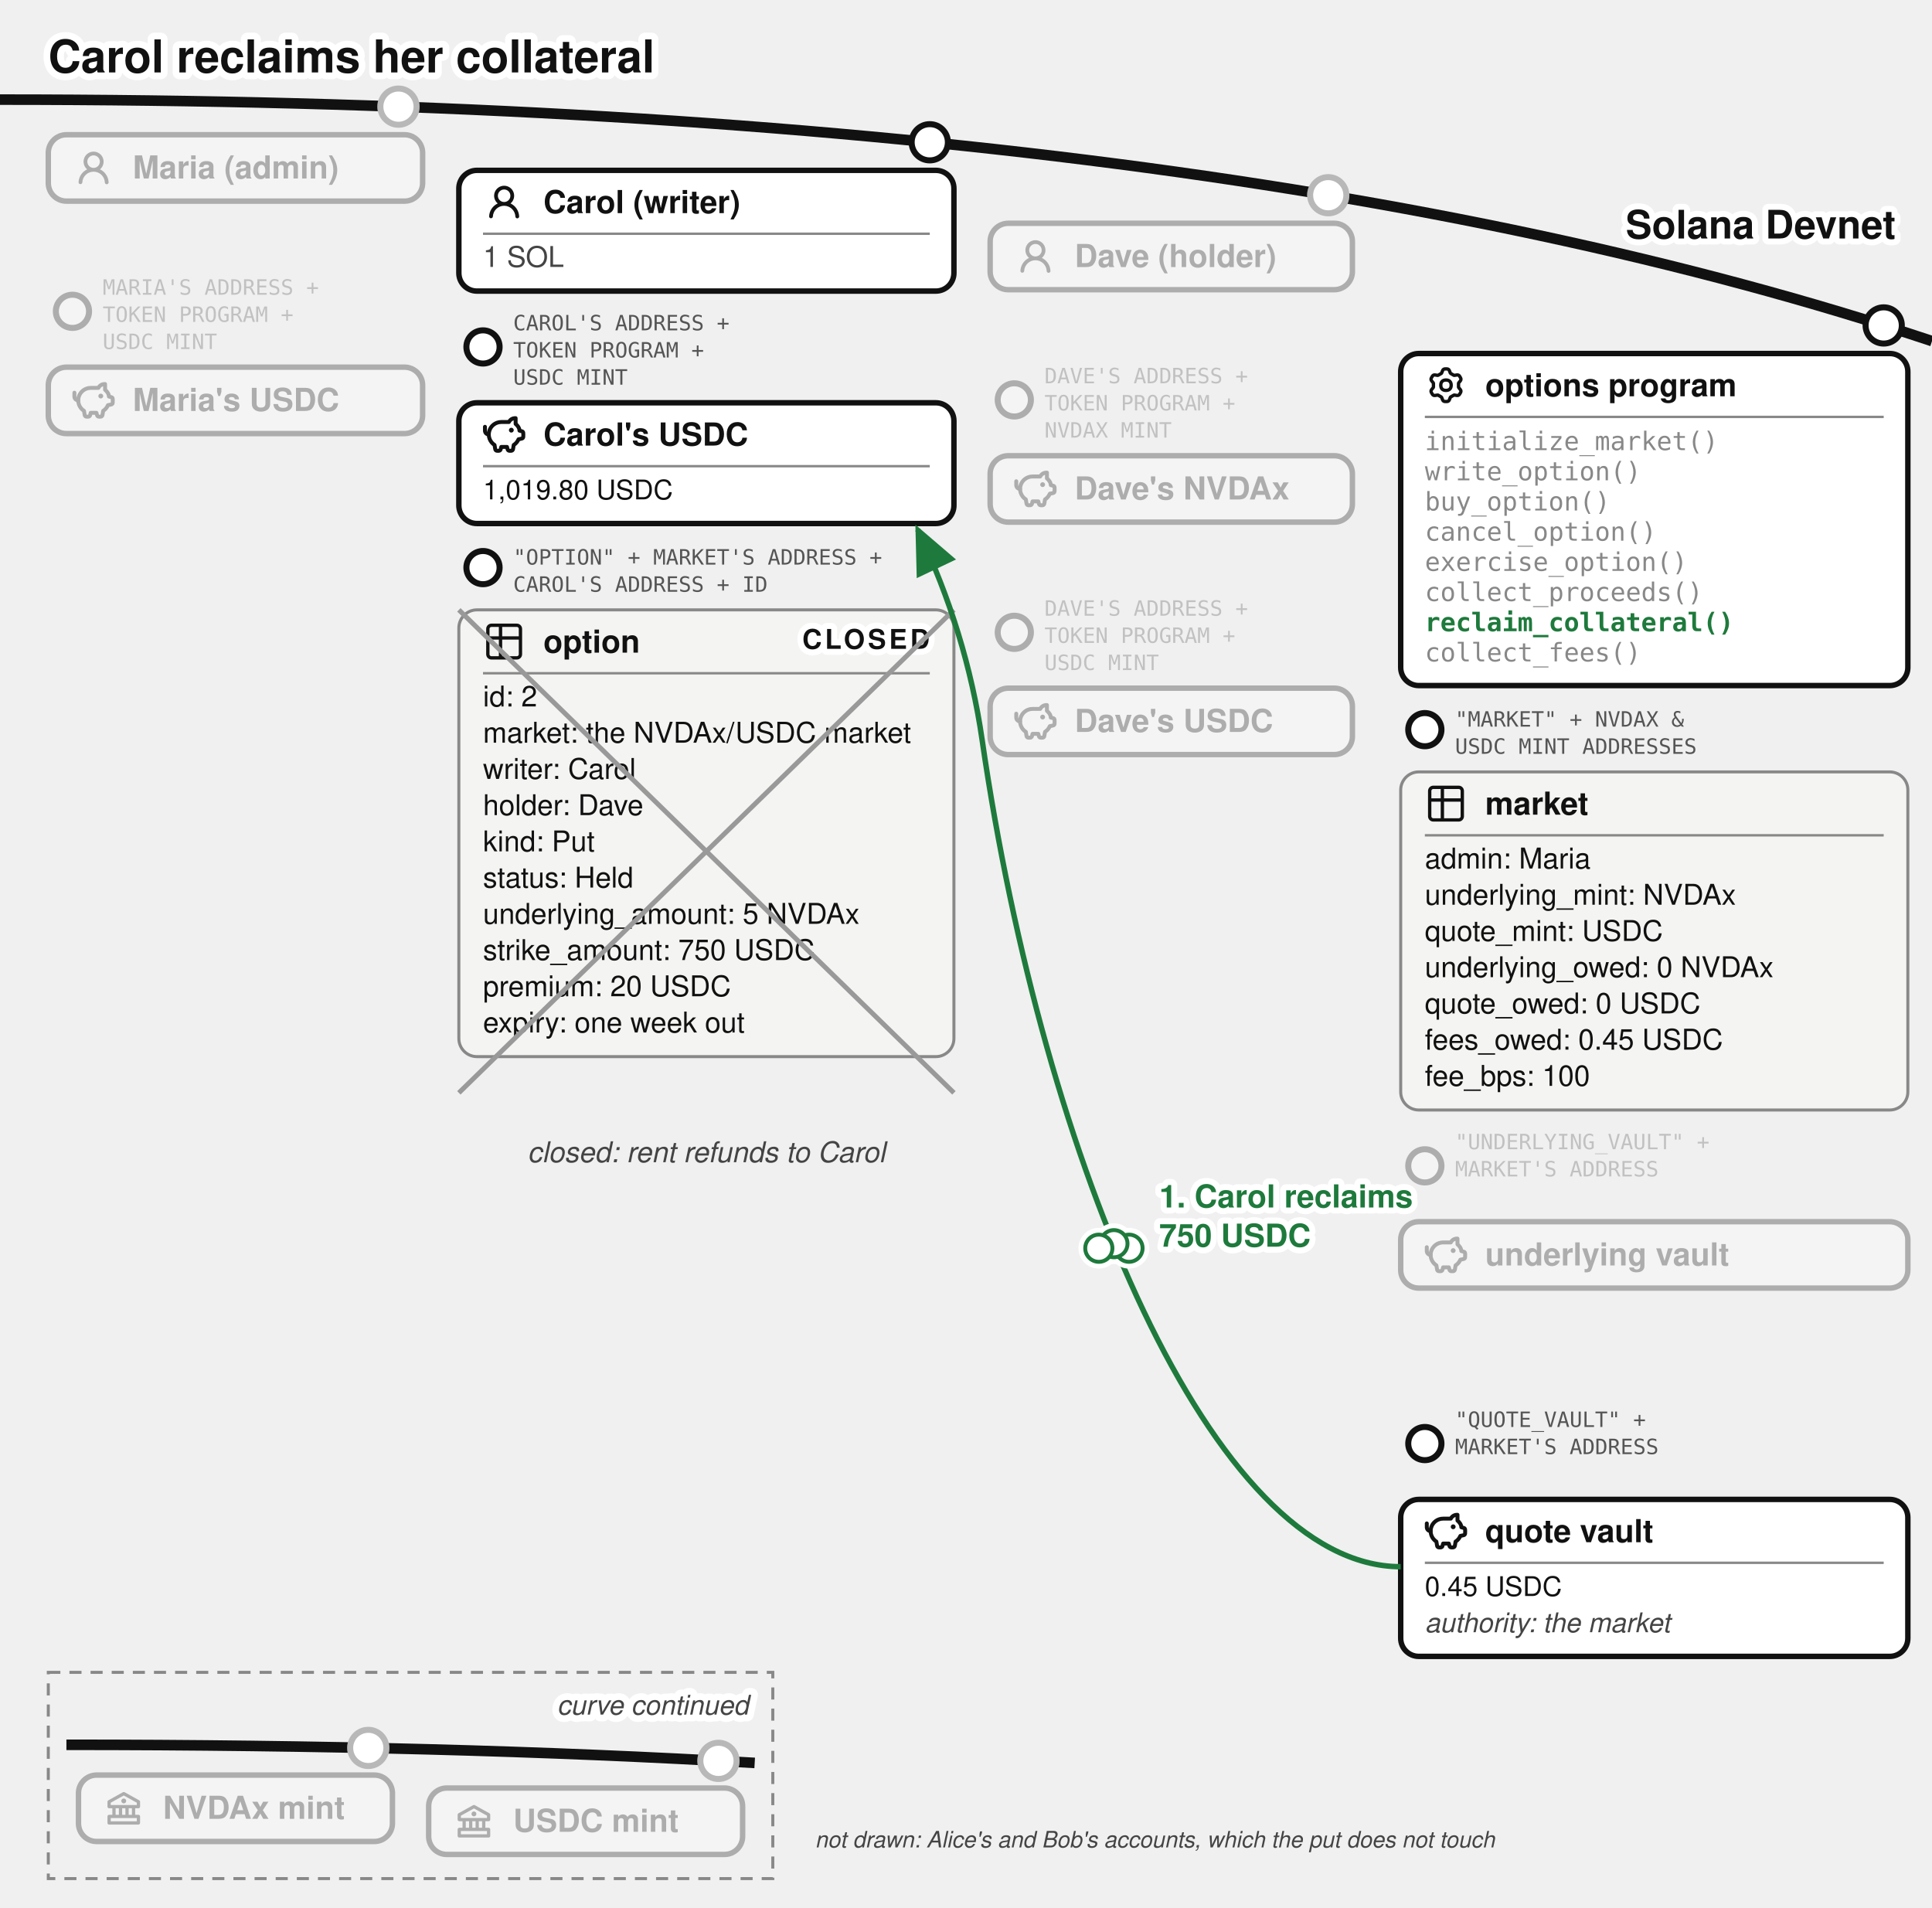
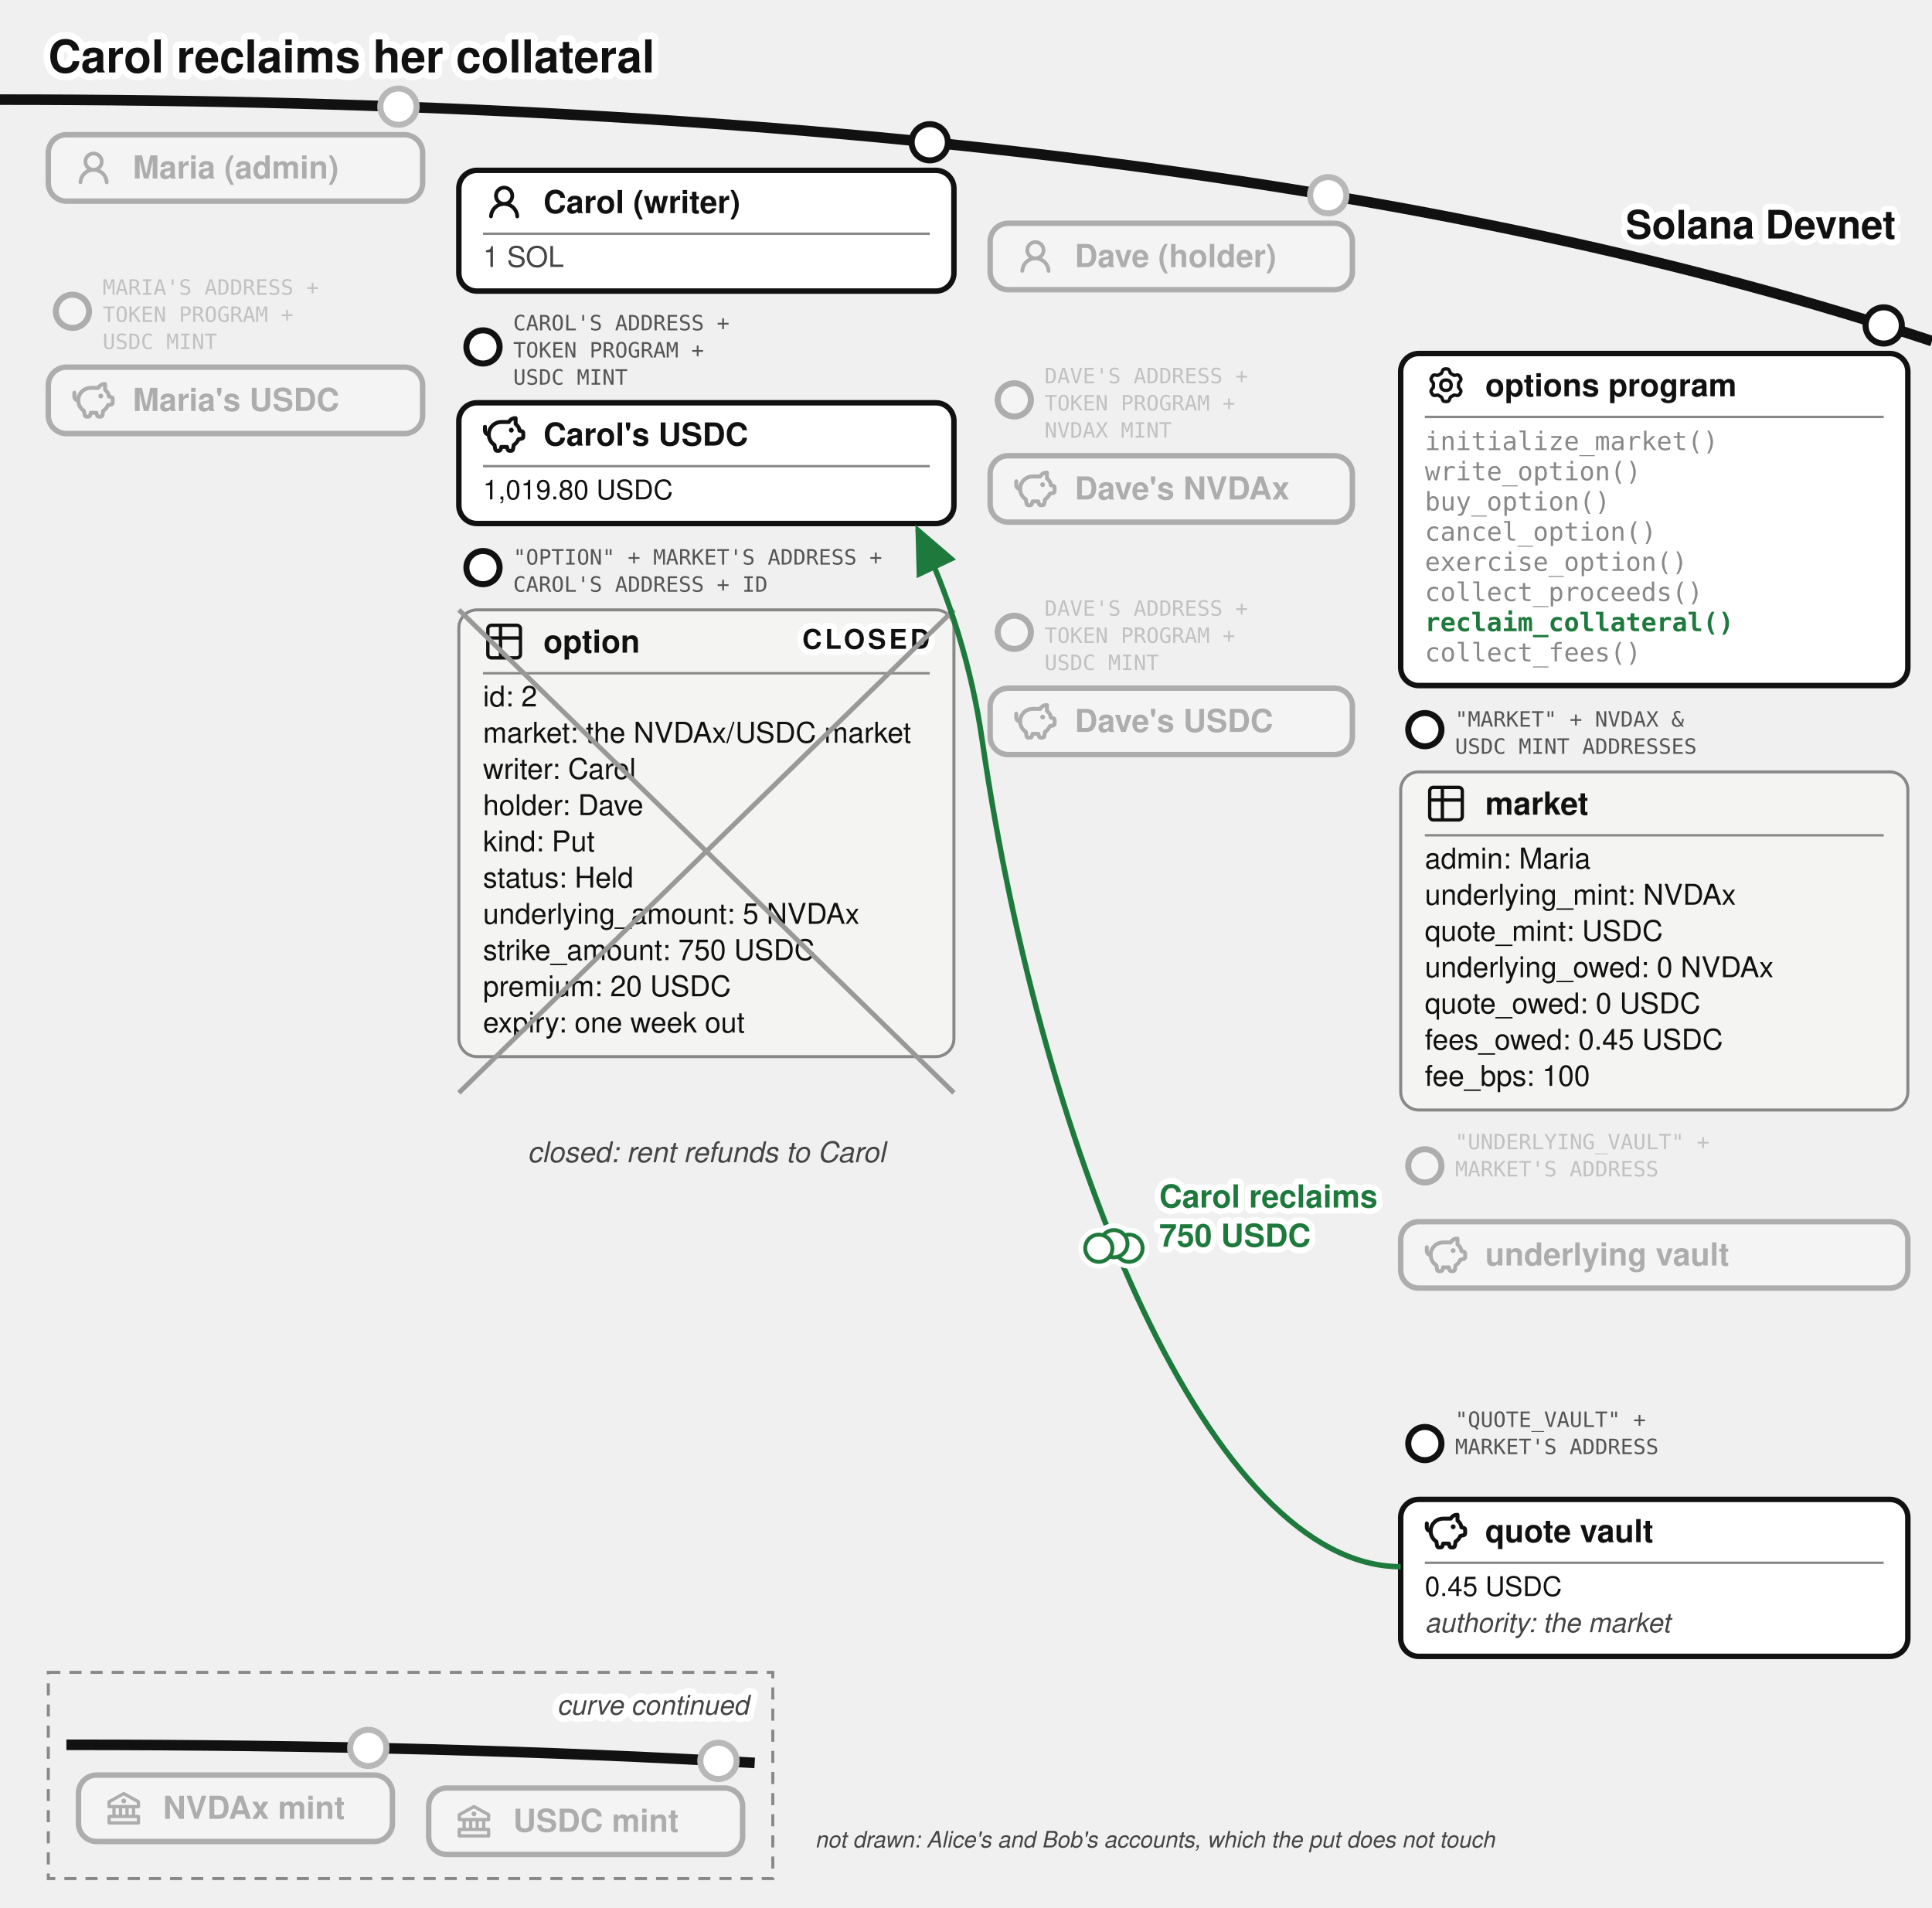
<svg xmlns="http://www.w3.org/2000/svg" viewBox="0 0 640 632" font-family="'Denim INK', Helvetica, Arial, sans-serif" fill="#111">
  <text stroke="#fff" stroke-width="4.5" paint-order="stroke" stroke-linejoin="round" x="16" y="24" font-size="15" font-weight="bold">Carol reclaims her collateral</text>
  <defs>
    <marker id="opt-arr" markerWidth="9" markerHeight="8" refX="8" refY="4" orient="auto">
      <path d="M0,0 L9,4 L0,8 z" fill="#1e7a3c" />
    </marker>
    <marker id="opt-arrg" markerWidth="9" markerHeight="8" refX="8" refY="4" orient="auto">
      <path d="M0,0 L9,4 L0,8 z" fill="#777" />
    </marker>
  </defs>
  <path d="M 0,33 Q 400,33 640,113" fill="none" stroke="#111" stroke-width="3.5" />
  <text stroke="#fff" stroke-width="4" paint-order="stroke" stroke-linejoin="round" x="628" y="79" font-size="13" font-weight="bold" text-anchor="end">Solana Devnet</text>
  <circle cx="132" cy="35.33" r="7" fill="#fff" />
  <g opacity="0.3">
    <circle cx="132" cy="35.33" r="6" fill="#fff" stroke="#111" stroke-width="2" />
    <rect x="16" y="44.63" width="124" height="22" rx="6" fill="#fff" stroke="#111" stroke-width="1.8" />
    <g transform="translate(24,48.63)">
      <g transform="translate(0.36,0.767) scale(0.8301)" fill="#111">
        <path d="M10.561 8.073a6 6 0 0 1 3.432 5.142a.75.75 0 1 1-1.498.07a4.5 4.5 0 0 0-8.99 0a.75.75 0 0 1-1.498-.07a6 6 0 0 1 3.431-5.142a3.999 3.999 0 1 1 5.123 0M10.5 5a2.5 2.5 0 1 0-5 0a2.5 2.5 0 0 0 5 0" />
      </g>
    </g>
    <text x="44" y="59.13" font-size="10.5" font-weight="bold">Maria (admin)</text>
  </g>
  <g opacity="0.3">
    <circle cx="24" cy="103.13" r="5.5" fill="#fff" stroke="#111" stroke-width="2" />
    <text x="34" y="97.63" font-size="7" font-family="'DejaVu Sans Mono', monospace" fill="#555">MARIA'S ADDRESS +</text>
    <text x="34" y="106.63" font-size="7" font-family="'DejaVu Sans Mono', monospace" fill="#555">TOKEN PROGRAM +</text>
    <text x="34" y="115.63" font-size="7" font-family="'DejaVu Sans Mono', monospace" fill="#555">USDC MINT</text>
    <rect x="16" y="121.63" width="124" height="22" rx="6" fill="#fff" stroke="#111" stroke-width="1.8" />
    <g transform="translate(24,125.63)">
      <g transform="translate(-0.624,-0.624) scale(0.6353)" fill="none" stroke="#111" stroke-linecap="round" stroke-linejoin="round" stroke-width="2.047">
        <path d="M14.5 5.5h-4A6.5 6.5 0 0 0 7 17.478l.288 1.738c.07.423.105.635.202.798a1 1 0 0 0 .49.416c.178.07.392.07.822.07c.397 0 .596 0 .764-.062a1 1 0 0 0 .479-.374c.1-.148.15-.34.246-.727l.209-.837h3l.21.837c.096.386.144.58.245.727a1 1 0 0 0 .479.374c.168.062.367.062.764.062c.43 0 .644 0 .821-.07a1 1 0 0 0 .49-.416c.098-.163.133-.375.203-.798L17 17.478a6.5 6.5 0 0 0 2.502-2.978l.89-.178c.77-.154 1.155-.231 1.381-.508c.227-.276.227-.669.227-1.453v-.3c0-.75 0-1.124-.212-1.396c-.212-.27-.575-.362-1.303-.544L20 10c0-1.5-1.167-2.833-2-3.5v-3h-.264c-1.37 0-2.623.774-3.236 2" />
        <path d="M15.875 9.75h-.125m.25 0a.25.25 0 1 1-.5 0a.25.25 0 0 1 .5 0M2 8v2a2 2 0 0 0 2 2" />
      </g>
    </g>
    <text x="44" y="136.13" font-size="10.5" font-weight="bold">Maria's USDC</text>
  </g>
  <g>
    <circle cx="308" cy="47.13" r="6" fill="#fff" stroke="#111" stroke-width="2" />
    <rect x="152" y="56.43" width="164" height="40" rx="6" fill="#fff" stroke="#111" stroke-width="1.8" />
    <g transform="translate(160,59.93)">
      <g transform="translate(0.36,0.767) scale(0.8301)" fill="#111">
        <path d="M10.561 8.073a6 6 0 0 1 3.432 5.142a.75.75 0 1 1-1.498.07a4.5 4.5 0 0 0-8.99 0a.75.75 0 0 1-1.498-.07a6 6 0 0 1 3.431-5.142a3.999 3.999 0 1 1 5.123 0M10.5 5a2.5 2.5 0 1 0-5 0a2.5 2.5 0 0 0 5 0" />
      </g>
    </g>
    <text x="180" y="70.605" font-size="10.5" font-weight="bold">Carol (writer)</text>
    <line x1="160" y1="77.43" x2="308" y2="77.43" stroke="#888" stroke-width="0.8" />
    <text x="160" y="88.43" font-size="9.5" fill="#444">1 SOL</text>
  </g>
  <g>
    <circle cx="160" cy="114.93" r="5.5" fill="#fff" stroke="#111" stroke-width="2" />
    <text x="170" y="109.43" font-size="7" font-family="'DejaVu Sans Mono', monospace" fill="#555">CAROL'S ADDRESS +</text>
    <text x="170" y="118.43" font-size="7" font-family="'DejaVu Sans Mono', monospace" fill="#555">TOKEN PROGRAM +</text>
    <text x="170" y="127.43" font-size="7" font-family="'DejaVu Sans Mono', monospace" fill="#555">USDC MINT</text>
    <rect x="152" y="133.43" width="164" height="40" rx="6" fill="#fff" stroke="#111" stroke-width="1.8" />
    <g transform="translate(160,136.93)">
      <g transform="translate(-0.624,-0.624) scale(0.6353)" fill="none" stroke="#111" stroke-linecap="round" stroke-linejoin="round" stroke-width="2.047">
        <path d="M14.5 5.5h-4A6.5 6.5 0 0 0 7 17.478l.288 1.738c.07.423.105.635.202.798a1 1 0 0 0 .49.416c.178.07.392.07.822.07c.397 0 .596 0 .764-.062a1 1 0 0 0 .479-.374c.1-.148.15-.34.246-.727l.209-.837h3l.21.837c.096.386.144.58.245.727a1 1 0 0 0 .479.374c.168.062.367.062.764.062c.43 0 .644 0 .821-.07a1 1 0 0 0 .49-.416c.098-.163.133-.375.203-.798L17 17.478a6.5 6.5 0 0 0 2.502-2.978l.89-.178c.77-.154 1.155-.231 1.381-.508c.227-.276.227-.669.227-1.453v-.3c0-.75 0-1.124-.212-1.396c-.212-.27-.575-.362-1.303-.544L20 10c0-1.5-1.167-2.833-2-3.5v-3h-.264c-1.37 0-2.623.774-3.236 2" />
        <path d="M15.875 9.75h-.125m.25 0a.25.25 0 1 1-.5 0a.25.25 0 0 1 .5 0M2 8v2a2 2 0 0 0 2 2" />
      </g>
    </g>
    <text x="180" y="147.605" font-size="10.5" font-weight="bold">Carol's USDC</text>
    <line x1="160" y1="154.43" x2="308" y2="154.43" stroke="#888" stroke-width="0.8" />
    <text x="160" y="165.43" font-size="9">1,019.80 USDC</text>
  </g>
  <g>
    <circle cx="160" cy="188.03" r="5.5" fill="#fff" stroke="#111" stroke-width="2" />
    <text x="170" y="187.03" font-size="7" font-family="'DejaVu Sans Mono', monospace" fill="#555">"OPTION" + MARKET'S ADDRESS +</text>
    <text x="170" y="196.03" font-size="7" font-family="'DejaVu Sans Mono', monospace" fill="#555">CAROL'S ADDRESS + ID</text>
    <rect x="152" y="202.03" width="164" height="148" rx="6" fill="#f4f4f2" stroke="#888" />
    <g transform="translate(160,205.53)">
      <g transform="translate(-0.195,-0.195) scale(0.6)" fill="none" stroke="#111" stroke-linecap="round" stroke-linejoin="round" stroke-width="1.843">
        <path d="M3 5a2 2 0 0 1 2-2h14a2 2 0 0 1 2 2v14a2 2 0 0 1-2 2H5a2 2 0 0 1-2-2zm0 5h18M10 3v18" />
      </g>
    </g>
    <text x="180" y="216.205" font-size="10.5" font-weight="bold">option</text>
    <line x1="160" y1="223.03" x2="308" y2="223.03" stroke="#888" stroke-width="0.8" />
    <text x="160" y="234.03" font-size="9.5">id: 2</text>
    <text x="160" y="246.03" font-size="9.5">market: the NVDAx/USDC market</text>
    <text x="160" y="258.03" font-size="9.5">writer: Carol</text>
    <text x="160" y="270.03" font-size="9.5">holder: Dave</text>
    <text x="160" y="282.03" font-size="9.5">kind: Put</text>
    <text x="160" y="294.03" font-size="9.5">status: Held</text>
    <text x="160" y="306.03" font-size="9.5">underlying_amount: 5 NVDAx</text>
    <text x="160" y="318.03" font-size="9.5">strike_amount: 750 USDC</text>
    <text x="160" y="330.03" font-size="9.5">premium: 20 USDC</text>
    <text x="160" y="342.03" font-size="9.5">expiry: one week out</text>
    <text stroke="#fff" stroke-width="4" paint-order="stroke" stroke-linejoin="round" x="308" y="214.93" font-size="9" font-weight="bold" letter-spacing="1" fill="#111" text-anchor="end">CLOSED</text>
    <line x1="152" y1="202.03" x2="316" y2="362.03" stroke="#999" stroke-width="1.6" />
    <line x1="316" y1="202.03" x2="152" y2="362.03" stroke="#999" stroke-width="1.6" />
  </g>
  <circle cx="440" cy="64.67" r="7" fill="#fff" />
  <g opacity="0.3">
    <circle cx="440" cy="64.67" r="6" fill="#fff" stroke="#111" stroke-width="2" />
    <rect x="328" y="73.97" width="120" height="22" rx="6" fill="#fff" stroke="#111" stroke-width="1.8" />
    <g transform="translate(336,77.97)">
      <g transform="translate(0.36,0.767) scale(0.8301)" fill="#111">
        <path d="M10.561 8.073a6 6 0 0 1 3.432 5.142a.75.75 0 1 1-1.498.07a4.5 4.5 0 0 0-8.99 0a.75.75 0 0 1-1.498-.07a6 6 0 0 1 3.431-5.142a3.999 3.999 0 1 1 5.123 0M10.5 5a2.5 2.5 0 1 0-5 0a2.5 2.5 0 0 0 5 0" />
      </g>
    </g>
    <text x="356" y="88.47" font-size="10.5" font-weight="bold">Dave (holder)</text>
  </g>
  <g opacity="0.3">
    <circle cx="336" cy="132.47" r="5.5" fill="#fff" stroke="#111" stroke-width="2" />
    <text x="346" y="126.97" font-size="7" font-family="'DejaVu Sans Mono', monospace" fill="#555">DAVE'S ADDRESS +</text>
    <text x="346" y="135.97" font-size="7" font-family="'DejaVu Sans Mono', monospace" fill="#555">TOKEN PROGRAM +</text>
    <text x="346" y="144.97" font-size="7" font-family="'DejaVu Sans Mono', monospace" fill="#555">NVDAX MINT</text>
    <rect x="328" y="150.97" width="120" height="22" rx="6" fill="#fff" stroke="#111" stroke-width="1.8" />
    <g transform="translate(336,154.97)">
      <g transform="translate(-0.624,-0.624) scale(0.6353)" fill="none" stroke="#111" stroke-linecap="round" stroke-linejoin="round" stroke-width="2.047">
        <path d="M14.5 5.5h-4A6.5 6.5 0 0 0 7 17.478l.288 1.738c.07.423.105.635.202.798a1 1 0 0 0 .49.416c.178.07.392.07.822.07c.397 0 .596 0 .764-.062a1 1 0 0 0 .479-.374c.1-.148.15-.34.246-.727l.209-.837h3l.21.837c.096.386.144.58.245.727a1 1 0 0 0 .479.374c.168.062.367.062.764.062c.43 0 .644 0 .821-.07a1 1 0 0 0 .49-.416c.098-.163.133-.375.203-.798L17 17.478a6.5 6.5 0 0 0 2.502-2.978l.89-.178c.77-.154 1.155-.231 1.381-.508c.227-.276.227-.669.227-1.453v-.3c0-.75 0-1.124-.212-1.396c-.212-.27-.575-.362-1.303-.544L20 10c0-1.5-1.167-2.833-2-3.5v-3h-.264c-1.37 0-2.623.774-3.236 2" />
        <path d="M15.875 9.75h-.125m.25 0a.25.25 0 1 1-.5 0a.25.25 0 0 1 .5 0M2 8v2a2 2 0 0 0 2 2" />
      </g>
    </g>
    <text x="356" y="165.47" font-size="10.5" font-weight="bold">Dave's NVDAx</text>
  </g>
  <g opacity="0.3">
    <circle cx="336" cy="209.47" r="5.5" fill="#fff" stroke="#111" stroke-width="2" />
    <text x="346" y="203.97" font-size="7" font-family="'DejaVu Sans Mono', monospace" fill="#555">DAVE'S ADDRESS +</text>
    <text x="346" y="212.97" font-size="7" font-family="'DejaVu Sans Mono', monospace" fill="#555">TOKEN PROGRAM +</text>
    <text x="346" y="221.97" font-size="7" font-family="'DejaVu Sans Mono', monospace" fill="#555">USDC MINT</text>
    <rect x="328" y="227.97" width="120" height="22" rx="6" fill="#fff" stroke="#111" stroke-width="1.8" />
    <g transform="translate(336,231.97)">
      <g transform="translate(-0.624,-0.624) scale(0.6353)" fill="none" stroke="#111" stroke-linecap="round" stroke-linejoin="round" stroke-width="2.047">
        <path d="M14.5 5.5h-4A6.5 6.5 0 0 0 7 17.478l.288 1.738c.07.423.105.635.202.798a1 1 0 0 0 .49.416c.178.07.392.07.822.07c.397 0 .596 0 .764-.062a1 1 0 0 0 .479-.374c.1-.148.15-.34.246-.727l.209-.837h3l.21.837c.096.386.144.58.245.727a1 1 0 0 0 .479.374c.168.062.367.062.764.062c.43 0 .644 0 .821-.07a1 1 0 0 0 .49-.416c.098-.163.133-.375.203-.798L17 17.478a6.5 6.5 0 0 0 2.502-2.978l.89-.178c.77-.154 1.155-.231 1.381-.508c.227-.276.227-.669.227-1.453v-.3c0-.75 0-1.124-.212-1.396c-.212-.27-.575-.362-1.303-.544L20 10c0-1.5-1.167-2.833-2-3.5v-3h-.264c-1.37 0-2.623.774-3.236 2" />
        <path d="M15.875 9.75h-.125m.25 0a.25.25 0 1 1-.5 0a.25.25 0 0 1 .5 0M2 8v2a2 2 0 0 0 2 2" />
      </g>
    </g>
    <text x="356" y="242.47" font-size="10.5" font-weight="bold">Dave's USDC</text>
  </g>
  <g>
    <circle cx="624" cy="107.81" r="6" fill="#fff" stroke="#111" stroke-width="2" />
    <rect x="464" y="117.11" width="168" height="110" rx="6" fill="#fff" stroke="#111" stroke-width="1.8" />
    <g transform="translate(472,120.61)">
      <g transform="translate(0.951,0.952) scale(0.864)" fill="none" stroke="#111" stroke-linecap="round" stroke-linejoin="round" stroke-width="1.28">
        <path d="M11.808 7.727c0 .05.017.1.048.14l.667.84a.96.96 0 0 1 .082 1.08l-.392.676a.96.96 0 0 1-.975.47l-1.063-.16a.23.23 0 0 0-.145.027l-1.26.727a.23.23 0 0 0-.096.112l-.392 1a.96.96 0 0 1-.893.611h-.782a.96.96 0 0 1-.893-.61l-.392-1a.23.23 0 0 0-.096-.113L3.967 10.8a.23.23 0 0 0-.145-.028l-1.063.162a.96.96 0 0 1-.976-.47l-.39-.677a.96.96 0 0 1 .08-1.08l.67-.84a.22.22 0 0 0 .05-.14V6.273c0-.05-.018-.1-.05-.14l-.67-.84a.96.96 0 0 1-.08-1.08l.39-.676a.96.96 0 0 1 .976-.47l1.06.16a.23.23 0 0 0 .145-.027l1.262-.73a.23.23 0 0 0 .096-.113l.394-.996A.96.96 0 0 1 6.61.75h.784a.96.96 0 0 1 .893.61l.392.997q.028.075.096.116l1.26.727a.23.23 0 0 0 .145.028l1.062-.162a.96.96 0 0 1 .976.47l.391.677a.96.96 0 0 1-.081 1.08l-.67.84a.22.22 0 0 0-.049.14v1.454Z" />
        <path d="M7 8.996c1.277 0 1.996-.719 1.996-1.996S8.277 5.004 7 5.004S5.004 5.723 5.004 7S5.723 8.996 7 8.996" />
      </g>
    </g>
    <text x="492" y="131.285" font-size="10.5" font-weight="bold">options program</text>
    <line x1="472" y1="138.11" x2="624" y2="138.11" stroke="#888" stroke-width="0.8" />
    <text x="472" y="149.11" font-size="8.5" font-family="'DejaVu Sans Mono', Menlo, monospace" fill="#888">initialize_market()</text>
    <text x="472" y="159.11" font-size="8.5" font-family="'DejaVu Sans Mono', Menlo, monospace" fill="#888">write_option()</text>
    <text x="472" y="169.11" font-size="8.5" font-family="'DejaVu Sans Mono', Menlo, monospace" fill="#888">buy_option()</text>
    <text x="472" y="179.11" font-size="8.5" font-family="'DejaVu Sans Mono', Menlo, monospace" fill="#888">cancel_option()</text>
    <text x="472" y="189.11" font-size="8.5" font-family="'DejaVu Sans Mono', Menlo, monospace" fill="#888">exercise_option()</text>
    <text x="472" y="199.11" font-size="8.5" font-family="'DejaVu Sans Mono', Menlo, monospace" fill="#888">collect_proceeds()</text>
    <text x="472" y="209.11" font-size="8.5" font-family="'DejaVu Sans Mono', Menlo, monospace" font-weight="bold" fill="#1e7a3c">reclaim_collateral()</text>
    <text x="472" y="219.11" font-size="8.5" font-family="'DejaVu Sans Mono', Menlo, monospace" fill="#888">collect_fees()</text>
  </g>
  <g>
    <circle cx="472" cy="241.71" r="5.5" fill="#fff" stroke="#111" stroke-width="2" />
    <text x="482" y="240.71" font-size="7" font-family="'DejaVu Sans Mono', monospace" fill="#555">"MARKET" + NVDAX &amp;</text>
    <text x="482" y="249.71" font-size="7" font-family="'DejaVu Sans Mono', monospace" fill="#555">USDC MINT ADDRESSES</text>
    <rect x="464" y="255.71" width="168" height="112" rx="6" fill="#f4f4f2" stroke="#888" />
    <g transform="translate(472,259.21)">
      <g transform="translate(-0.195,-0.195) scale(0.6)" fill="none" stroke="#111" stroke-linecap="round" stroke-linejoin="round" stroke-width="1.843">
        <path d="M3 5a2 2 0 0 1 2-2h14a2 2 0 0 1 2 2v14a2 2 0 0 1-2 2H5a2 2 0 0 1-2-2zm0 5h18M10 3v18" />
      </g>
    </g>
    <text x="492" y="269.885" font-size="10.5" font-weight="bold">market</text>
    <line x1="472" y1="276.71" x2="624" y2="276.71" stroke="#888" stroke-width="0.8" />
    <text x="472" y="287.71" font-size="9.5">admin: Maria</text>
    <text x="472" y="299.71" font-size="9.5">underlying_mint: NVDAx</text>
    <text x="472" y="311.71" font-size="9.5">quote_mint: USDC</text>
    <text x="472" y="323.71" font-size="9.5">underlying_owed: 0 NVDAx</text>
    <text x="472" y="335.71" font-size="9.5">quote_owed: 0 USDC</text>
    <text x="472" y="347.71" font-size="9.5">fees_owed: 0.45 USDC</text>
    <text x="472" y="359.71" font-size="9.5">fee_bps: 100</text>
  </g>
  <g opacity="0.3">
    <circle cx="472" cy="386.21" r="5.5" fill="#fff" stroke="#111" stroke-width="2" />
    <text x="482" y="380.71" font-size="7" font-family="'DejaVu Sans Mono', monospace" fill="#555">"UNDERLYING_VAULT" +</text>
    <text x="482" y="389.71" font-size="7" font-family="'DejaVu Sans Mono', monospace" fill="#555">MARKET'S ADDRESS</text>
    <text x="482" y="398.71" font-size="7" font-family="'DejaVu Sans Mono', monospace" fill="#555" />
    <rect x="464" y="404.71" width="168" height="22" rx="6" fill="#fff" stroke="#111" stroke-width="1.8" />
    <g transform="translate(472,408.71)">
      <g transform="translate(-0.624,-0.624) scale(0.6353)" fill="none" stroke="#111" stroke-linecap="round" stroke-linejoin="round" stroke-width="2.047">
        <path d="M14.5 5.5h-4A6.5 6.5 0 0 0 7 17.478l.288 1.738c.07.423.105.635.202.798a1 1 0 0 0 .49.416c.178.07.392.07.822.07c.397 0 .596 0 .764-.062a1 1 0 0 0 .479-.374c.1-.148.15-.34.246-.727l.209-.837h3l.21.837c.096.386.144.58.245.727a1 1 0 0 0 .479.374c.168.062.367.062.764.062c.43 0 .644 0 .821-.07a1 1 0 0 0 .49-.416c.098-.163.133-.375.203-.798L17 17.478a6.5 6.5 0 0 0 2.502-2.978l.89-.178c.77-.154 1.155-.231 1.381-.508c.227-.276.227-.669.227-1.453v-.3c0-.75 0-1.124-.212-1.396c-.212-.27-.575-.362-1.303-.544L20 10c0-1.5-1.167-2.833-2-3.5v-3h-.264c-1.37 0-2.623.774-3.236 2" />
        <path d="M15.875 9.75h-.125m.25 0a.25.25 0 1 1-.5 0a.25.25 0 0 1 .5 0M2 8v2a2 2 0 0 0 2 2" />
      </g>
    </g>
    <text x="492" y="419.21" font-size="10.5" font-weight="bold">underlying vault</text>
  </g>
  <g>
    <circle cx="472" cy="478.21" r="5.5" fill="#fff" stroke="#111" stroke-width="2" />
    <text x="482" y="472.71" font-size="7" font-family="'DejaVu Sans Mono', monospace" fill="#555">"QUOTE_VAULT" +</text>
    <text x="482" y="481.71" font-size="7" font-family="'DejaVu Sans Mono', monospace" fill="#555">MARKET'S ADDRESS</text>
    <text x="482" y="490.71" font-size="7" font-family="'DejaVu Sans Mono', monospace" fill="#555" />
    <rect x="464" y="496.71" width="168" height="52" rx="6" fill="#fff" stroke="#111" stroke-width="1.8" />
    <g transform="translate(472,500.21)">
      <g transform="translate(-0.624,-0.624) scale(0.6353)" fill="none" stroke="#111" stroke-linecap="round" stroke-linejoin="round" stroke-width="2.047">
        <path d="M14.5 5.5h-4A6.5 6.5 0 0 0 7 17.478l.288 1.738c.07.423.105.635.202.798a1 1 0 0 0 .49.416c.178.07.392.07.822.07c.397 0 .596 0 .764-.062a1 1 0 0 0 .479-.374c.1-.148.15-.34.246-.727l.209-.837h3l.21.837c.096.386.144.58.245.727a1 1 0 0 0 .479.374c.168.062.367.062.764.062c.43 0 .644 0 .821-.07a1 1 0 0 0 .49-.416c.098-.163.133-.375.203-.798L17 17.478a6.5 6.5 0 0 0 2.502-2.978l.89-.178c.77-.154 1.155-.231 1.381-.508c.227-.276.227-.669.227-1.453v-.3c0-.75 0-1.124-.212-1.396c-.212-.27-.575-.362-1.303-.544L20 10c0-1.5-1.167-2.833-2-3.5v-3h-.264c-1.37 0-2.623.774-3.236 2" />
        <path d="M15.875 9.75h-.125m.25 0a.25.25 0 1 1-.5 0a.25.25 0 0 1 .5 0M2 8v2a2 2 0 0 0 2 2" />
      </g>
    </g>
    <text x="492" y="510.885" font-size="10.5" font-weight="bold">quote vault</text>
    <line x1="472" y1="517.71" x2="624" y2="517.71" stroke="#888" stroke-width="0.8" />
    <text x="472" y="528.71" font-size="9">0.45 USDC</text>
    <text x="472" y="540.71" font-size="9" font-style="italic" fill="#444">authority: the market</text>
  </g>
  <path d="M 464,519 C 401.56,519 345.53,384.45 325.34,245.09 C 321.9,221.34 314.79,198.12 304,175.43" fill="none" stroke="#1e7a3c" stroke-width="1.8" marker-end="url(#opt-arr)" />
-   <text stroke="#fff" stroke-width="4" paint-order="stroke" stroke-linejoin="round" x="384" y="400" font-size="10.5" font-weight="bold" fill="#1e7a3c" text-anchor="start">1. Carol reclaims</text>
+   <text stroke="#fff" stroke-width="4" paint-order="stroke" stroke-linejoin="round" x="384" y="400" font-size="10.5" font-weight="bold" fill="#1e7a3c" text-anchor="start">Carol reclaims</text>
  <text stroke="#fff" stroke-width="4" paint-order="stroke" stroke-linejoin="round" x="384" y="413" font-size="10.5" font-weight="bold" fill="#1e7a3c" text-anchor="start">750 USDC</text>
  <g class="coin" transform="translate(369,412)" fill="#fff">
    <g stroke="#fff" stroke-width="4.5">
      <circle cx="5" cy="1.5" r="4.5" />
      <circle cx="0" cy="0" r="4.5" />
      <circle cx="-5" cy="1.5" r="4.5" />
    </g>
    <g stroke="#1e7a3c" stroke-width="1.3">
      <circle cx="5" cy="1.5" r="4.5" />
      <circle cx="0" cy="0" r="4.5" />
      <circle cx="-5" cy="1.5" r="4.5" />
    </g>
  </g>
  <text x="234" y="385" font-size="9.5" fill="#444" font-style="italic" text-anchor="middle">closed: rent refunds to Carol</text>
  <rect x="16" y="554" width="240.0" height="68.323" fill="none" stroke="#888" stroke-width="1" stroke-dasharray="4 3" />
  <text stroke="#fff" stroke-width="4.5" paint-order="stroke" stroke-linejoin="round" x="248.0" y="568" font-size="9" fill="#444" font-style="italic" text-anchor="end">curve continued</text>
  <path d="M 22,578 Q 147.4,578 250.0,584.0" fill="none" stroke="#111" stroke-width="3.5" />
  <circle cx="122" cy="579.030" r="7" fill="#fff" />
  <g opacity="0.3">
    <circle cx="122" cy="579.030" r="6" fill="#fff" stroke="#111" stroke-width="2" />
  </g>
  <circle cx="238" cy="583.323" r="7" fill="#fff" />
  <g opacity="0.3">
    <circle cx="238" cy="583.323" r="6" fill="#fff" stroke="#111" stroke-width="2" />
  </g>
  <g transform="translate(-330,568.530)">
    <g opacity="0.3">
      <rect x="356" y="19.5" width="104" height="22" rx="6" fill="#fff" stroke="#111" stroke-width="1.8" />
      <g transform="translate(364,23.5)">
        <g transform="translate(0.52,0.519) scale(0.54)" fill="#111">
          <path d="m21.49 7.13l-9-5a.99.99 0 0 0-.97 0l-9.01 5C2.19 7.31 2 7.64 2 8v3c0 .55.45 1 1 1h2v4H3c-.55 0-1 .45-1 1v4c0 .55.45 1 1 1h18c.55 0 1-.45 1-1v-4c0-.55-.45-1-1-1h-2v-4h2c.55 0 1-.45 1-1V8a1 1 0 0 0-.51-.87M7 12h2v4H7zm6 0v4h-2v-4zm7 6v2H4v-2zm-3-2h-2v-4h2zm3-6H4V8.59l8-4.44l8 4.44z" />
          <path d="M12 6a1.5 1.5 0 1 0 0 3a1.5 1.5 0 1 0 0-3" />
        </g>
      </g>
      <text x="384" y="34" font-size="10.5" font-weight="bold">NVDAx mint</text>
    </g>
  </g>
  <g transform="translate(-358,549.423)">
    <g opacity="0.3">
      <rect x="500" y="42.9" width="104" height="22" rx="6" fill="#fff" stroke="#111" stroke-width="1.8" />
      <g transform="translate(508,46.9)">
        <g transform="translate(0.52,0.519) scale(0.54)" fill="#111">
          <path d="m21.49 7.13l-9-5a.99.99 0 0 0-.97 0l-9.01 5C2.19 7.31 2 7.64 2 8v3c0 .55.45 1 1 1h2v4H3c-.55 0-1 .45-1 1v4c0 .55.45 1 1 1h18c.55 0 1-.45 1-1v-4c0-.55-.45-1-1-1h-2v-4h2c.55 0 1-.45 1-1V8a1 1 0 0 0-.51-.87M7 12h2v4H7zm6 0v4h-2v-4zm7 6v2H4v-2zm-3-2h-2v-4h2zm3-6H4V8.59l8-4.44l8 4.44z" />
          <path d="M12 6a1.5 1.5 0 1 0 0 3a1.5 1.5 0 1 0 0-3" />
        </g>
      </g>
      <text x="528" y="57.4" font-size="10.5" font-weight="bold">USDC mint</text>
    </g>
  </g>
  <text x="270" y="612" font-size="7.5" fill="#444" font-style="italic">not drawn: Alice's and Bob's accounts, which the put does not touch</text>
</svg>
